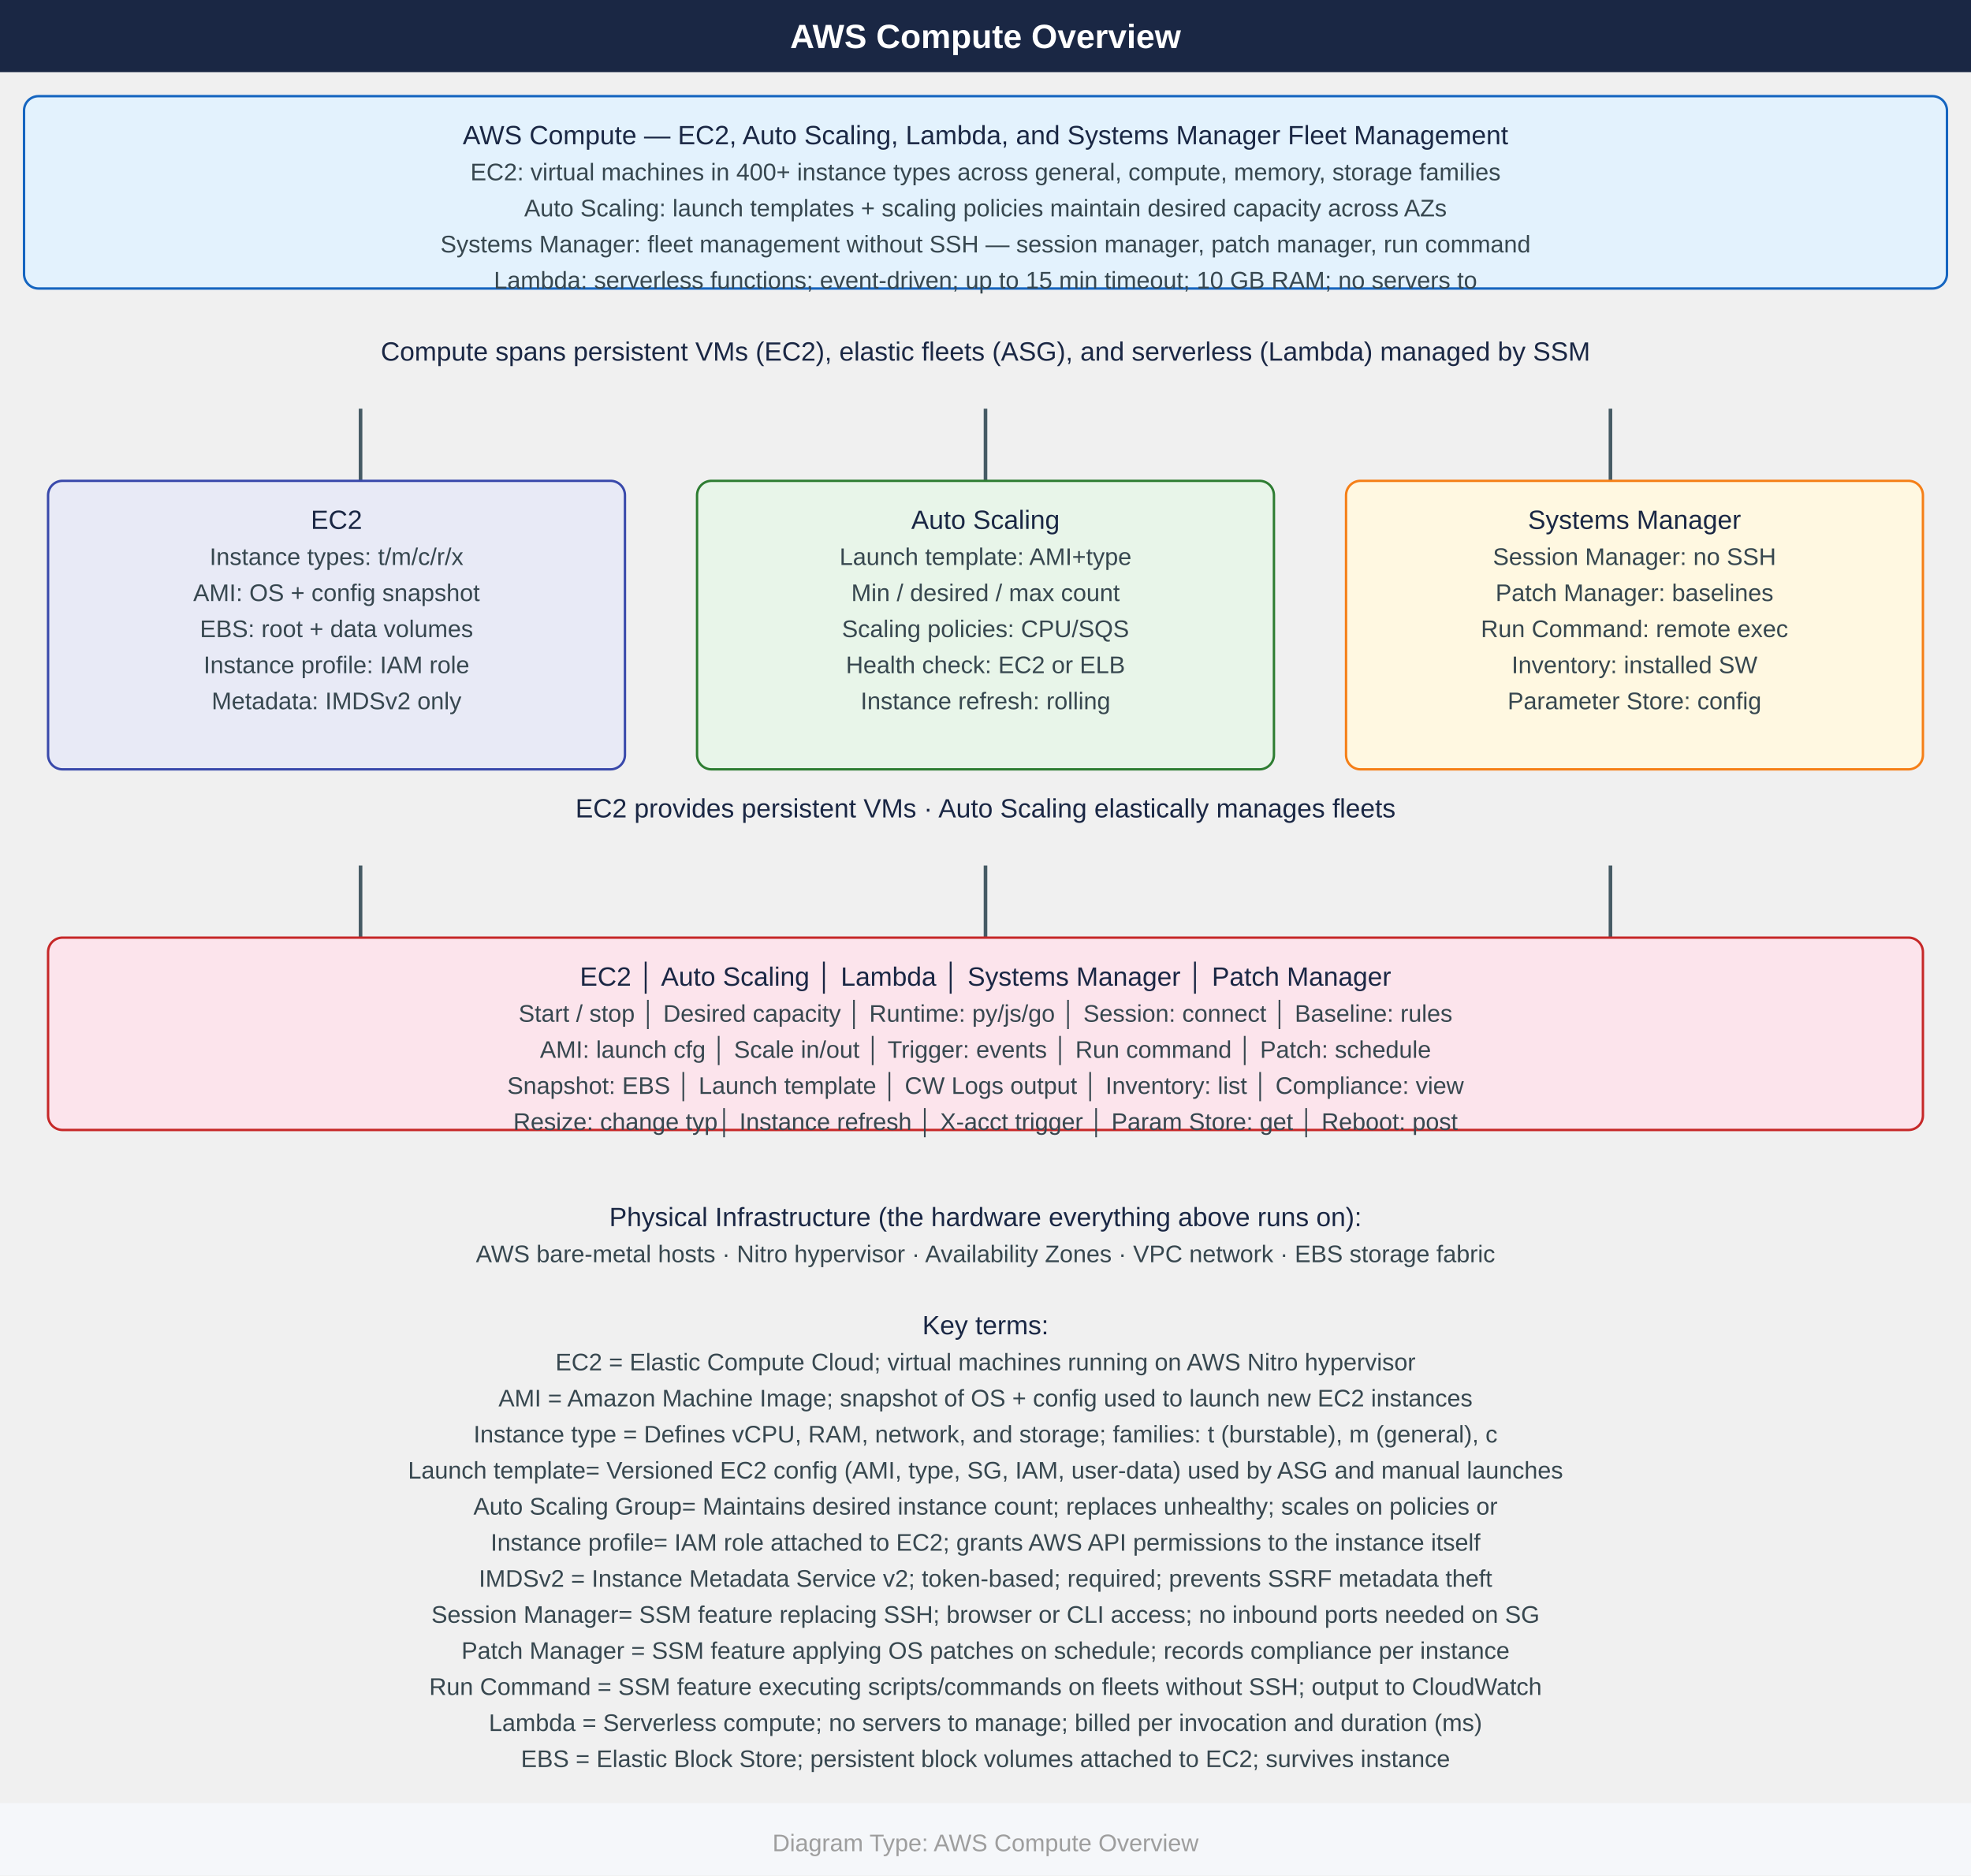
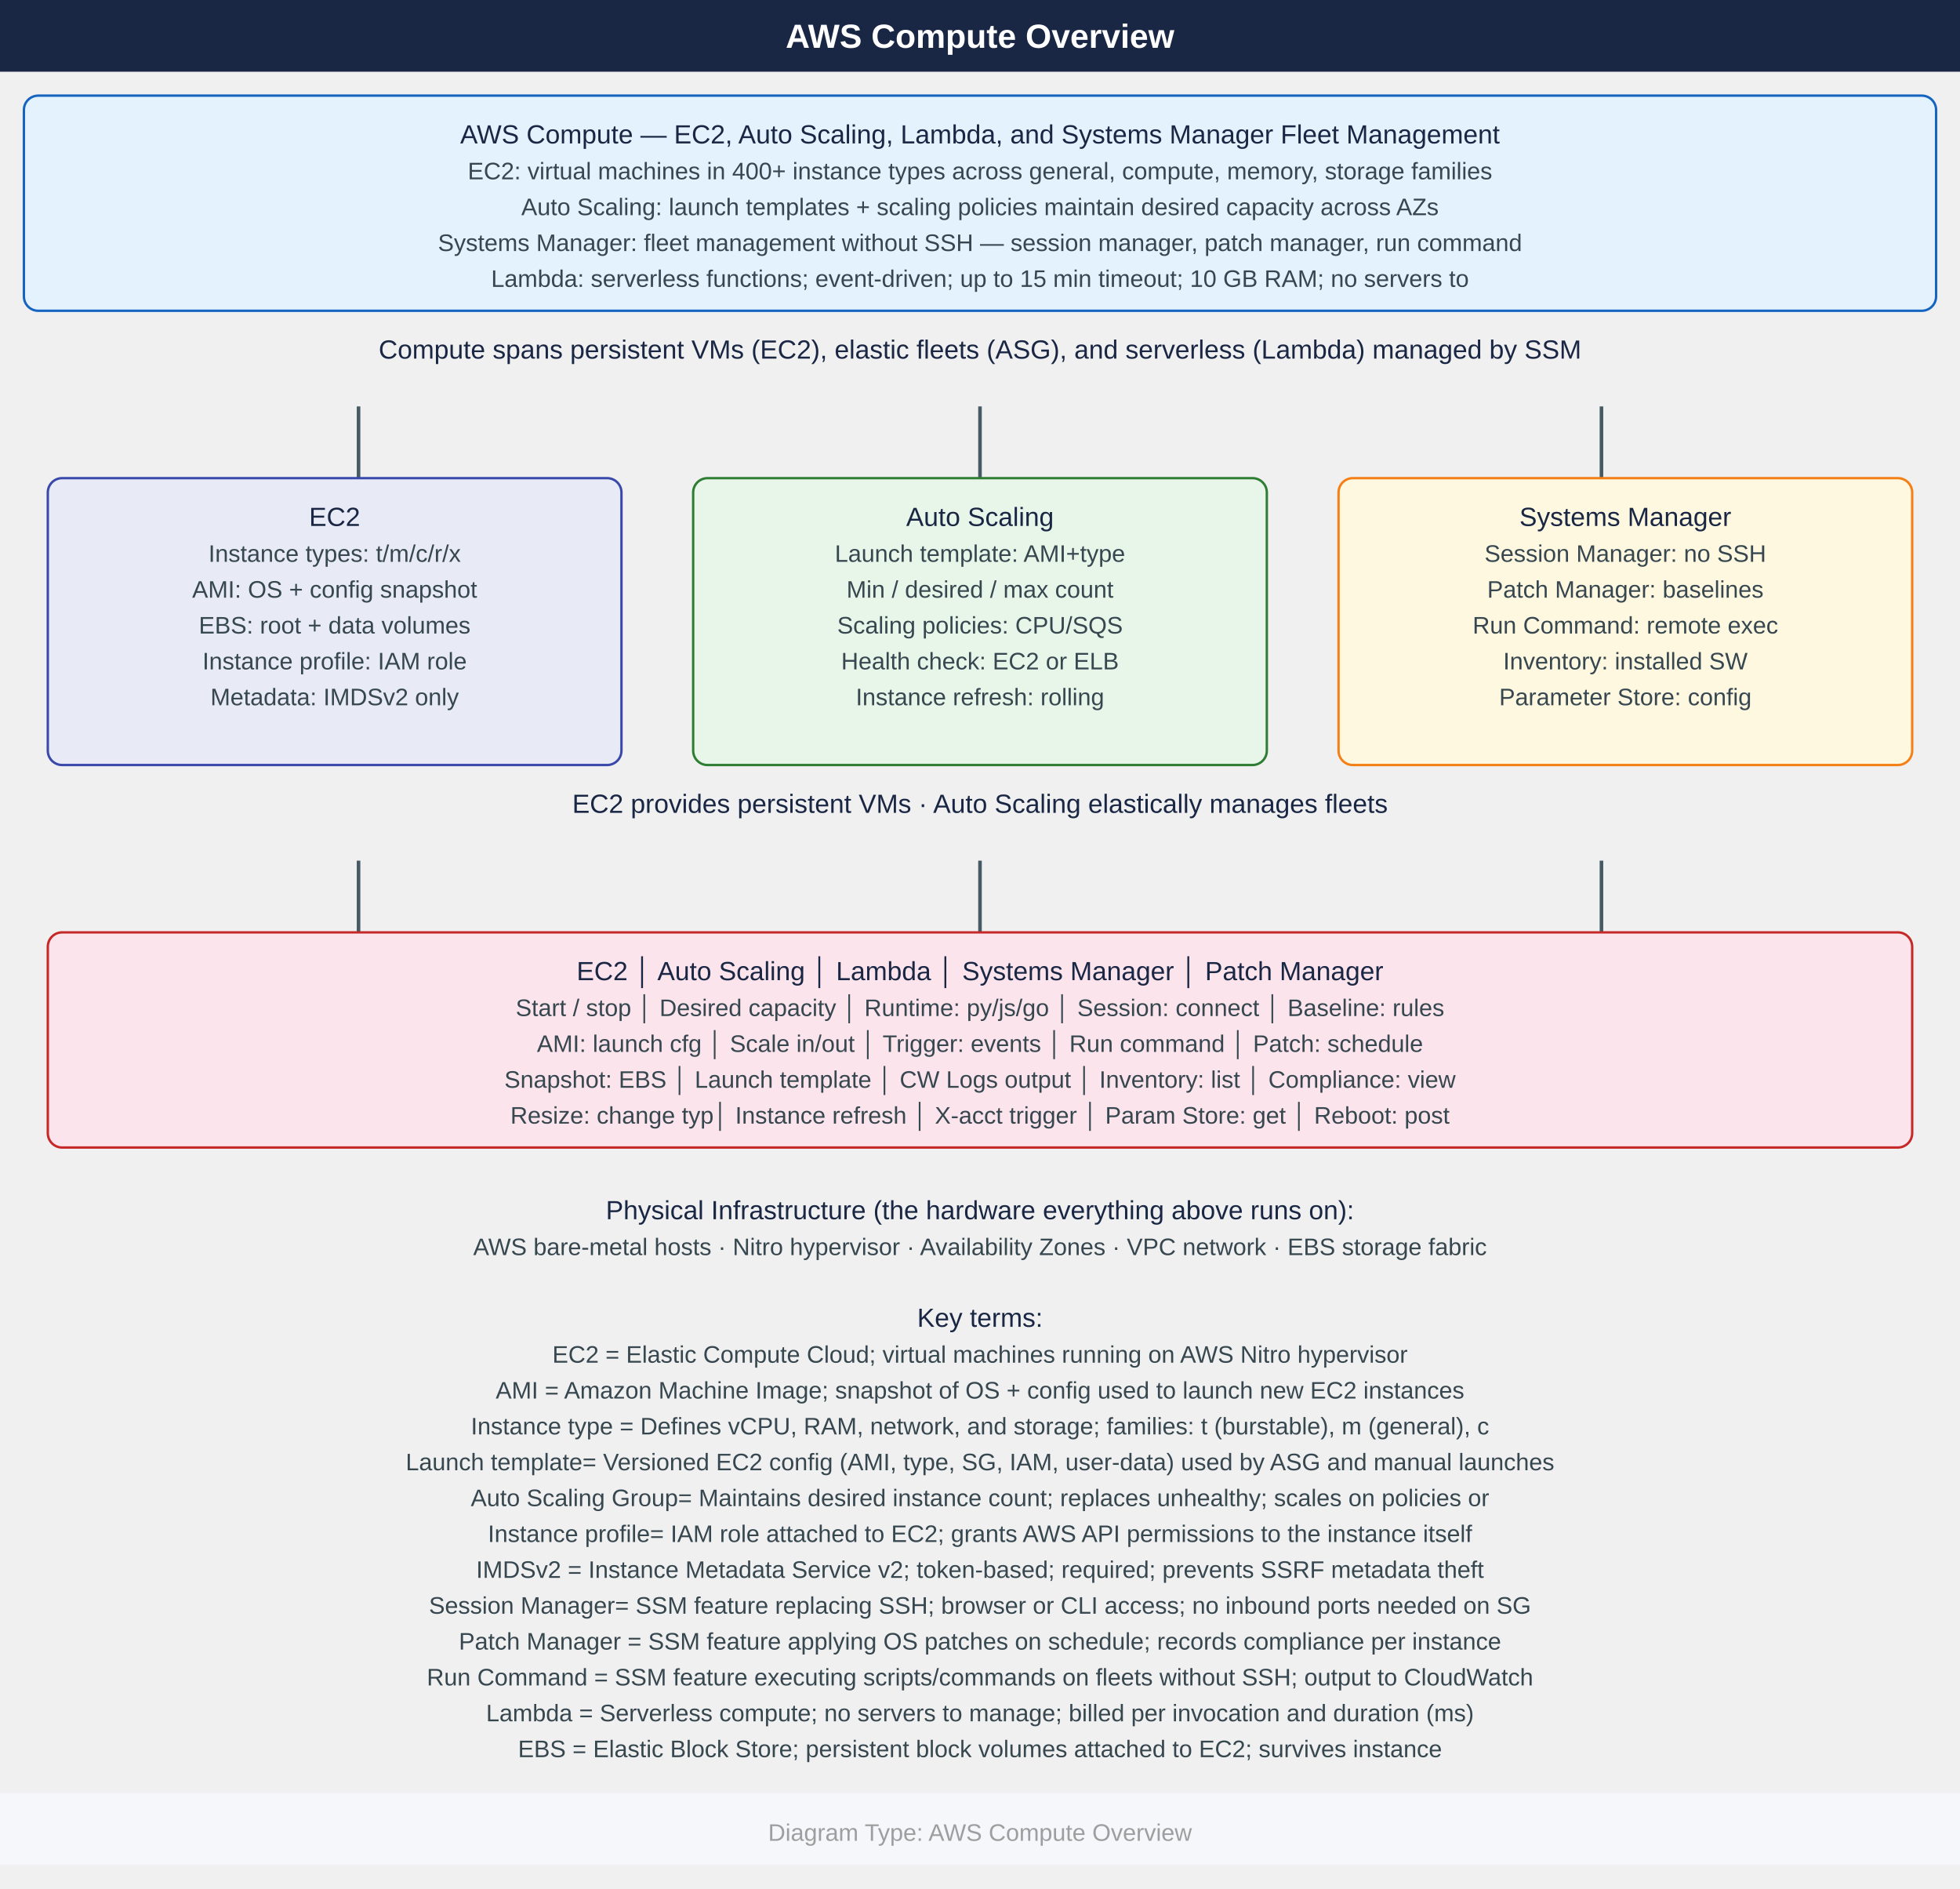
- <svg xmlns="http://www.w3.org/2000/svg" width="820" height="780" viewBox="0 0 820 780">
+ <svg xmlns="http://www.w3.org/2000/svg" width="820" height="790" viewBox="0 0 820 790">
  <defs>
    <marker id="arrowhead" markerWidth="10" markerHeight="7" refX="0" refY="3.5" orient="auto">
      <polygon points="0 0, 10 3.5, 0 7" fill="#455a64" />
    </marker>
  </defs>
  <rect x="0" y="0" width="820" height="30" fill="#1a2744" />
  <text x="410" y="20" font-family="Arial,Helvetica,sans-serif" font-size="14" font-weight="bold" fill="#ffffff" text-anchor="middle">
    AWS Compute Overview
  </text>
-   <rect x="10" y="40" width="800" height="80" rx="6" fill="#e3f2fd" stroke="#1565c0" />
+   <rect x="10" y="40" width="800" height="90" rx="6" fill="#e3f2fd" stroke="#1565c0" />
  <text x="410" y="60" font-family="Arial,Helvetica,sans-serif" font-size="11" fill="#1a2744" text-anchor="middle">
    AWS Compute — EC2, Auto Scaling, Lambda, and Systems Manager Fleet Management
  </text>
  <text x="410" y="75" font-family="Arial,Helvetica,sans-serif" font-size="10" fill="#37474f" text-anchor="middle">
    EC2: virtual machines in 400+ instance types across general, compute, memory, storage families
  </text>
  <text x="410" y="90" font-family="Arial,Helvetica,sans-serif" font-size="10" fill="#37474f" text-anchor="middle">
    Auto Scaling: launch templates + scaling policies maintain desired capacity across AZs
  </text>
  <text x="410" y="105" font-family="Arial,Helvetica,sans-serif" font-size="10" fill="#37474f" text-anchor="middle">
    Systems Manager: fleet management without SSH — session manager, patch manager, run command
  </text>
  <text x="410" y="120" font-family="Arial,Helvetica,sans-serif" font-size="10" fill="#37474f" text-anchor="middle">
    Lambda: serverless functions; event-driven; up to 15 min timeout; 10 GB RAM; no servers to
  </text>
  <text x="410" y="150" font-family="Arial,Helvetica,sans-serif" font-size="11" fill="#1a2744" text-anchor="middle">
    Compute spans persistent VMs (EC2), elastic fleets (ASG), and serverless (Lambda) managed by SSM
  </text>
  <line x1="150" y1="170" x2="150" y2="200" stroke="#455a64" stroke-width="1.5" marker-end="url(#arrowhead)" />
  <line x1="410" y1="170" x2="410" y2="200" stroke="#455a64" stroke-width="1.5" marker-end="url(#arrowhead)" />
  <line x1="670" y1="170" x2="670" y2="200" stroke="#455a64" stroke-width="1.5" marker-end="url(#arrowhead)" />
  <rect x="20" y="200" width="240" height="120" rx="6" fill="#e8eaf6" stroke="#3949ab" />
  <text x="140" y="220" font-family="Arial,Helvetica,sans-serif" font-size="11" fill="#1a2744" text-anchor="middle">
    EC2
  </text>
  <text x="140" y="235" font-family="Arial,Helvetica,sans-serif" font-size="10" fill="#37474f" text-anchor="middle">
    Instance types: t/m/c/r/x
  </text>
  <text x="140" y="250" font-family="Arial,Helvetica,sans-serif" font-size="10" fill="#37474f" text-anchor="middle">
    AMI: OS + config snapshot
  </text>
  <text x="140" y="265" font-family="Arial,Helvetica,sans-serif" font-size="10" fill="#37474f" text-anchor="middle">
    EBS: root + data volumes
  </text>
  <text x="140" y="280" font-family="Arial,Helvetica,sans-serif" font-size="10" fill="#37474f" text-anchor="middle">
    Instance profile: IAM role
  </text>
  <text x="140" y="295" font-family="Arial,Helvetica,sans-serif" font-size="10" fill="#37474f" text-anchor="middle">
    Metadata: IMDSv2 only
  </text>
  <rect x="290" y="200" width="240" height="120" rx="6" fill="#e8f5e9" stroke="#2e7d32" />
  <text x="410" y="220" font-family="Arial,Helvetica,sans-serif" font-size="11" fill="#1a2744" text-anchor="middle">
    Auto Scaling
  </text>
  <text x="410" y="235" font-family="Arial,Helvetica,sans-serif" font-size="10" fill="#37474f" text-anchor="middle">
    Launch template: AMI+type
  </text>
  <text x="410" y="250" font-family="Arial,Helvetica,sans-serif" font-size="10" fill="#37474f" text-anchor="middle">
    Min / desired / max count
  </text>
  <text x="410" y="265" font-family="Arial,Helvetica,sans-serif" font-size="10" fill="#37474f" text-anchor="middle">
    Scaling policies: CPU/SQS
  </text>
  <text x="410" y="280" font-family="Arial,Helvetica,sans-serif" font-size="10" fill="#37474f" text-anchor="middle">
    Health check: EC2 or ELB
  </text>
  <text x="410" y="295" font-family="Arial,Helvetica,sans-serif" font-size="10" fill="#37474f" text-anchor="middle">
    Instance refresh: rolling
  </text>
  <rect x="560" y="200" width="240" height="120" rx="6" fill="#fff8e1" stroke="#f57f17" />
  <text x="680" y="220" font-family="Arial,Helvetica,sans-serif" font-size="11" fill="#1a2744" text-anchor="middle">
    Systems Manager
  </text>
  <text x="680" y="235" font-family="Arial,Helvetica,sans-serif" font-size="10" fill="#37474f" text-anchor="middle">
    Session Manager: no SSH
  </text>
  <text x="680" y="250" font-family="Arial,Helvetica,sans-serif" font-size="10" fill="#37474f" text-anchor="middle">
    Patch Manager: baselines
  </text>
  <text x="680" y="265" font-family="Arial,Helvetica,sans-serif" font-size="10" fill="#37474f" text-anchor="middle">
    Run Command: remote exec
  </text>
  <text x="680" y="280" font-family="Arial,Helvetica,sans-serif" font-size="10" fill="#37474f" text-anchor="middle">
    Inventory: installed SW
  </text>
  <text x="680" y="295" font-family="Arial,Helvetica,sans-serif" font-size="10" fill="#37474f" text-anchor="middle">
    Parameter Store: config
  </text>
  <text x="410" y="340" font-family="Arial,Helvetica,sans-serif" font-size="11" fill="#1a2744" text-anchor="middle">
    EC2 provides persistent VMs · Auto Scaling elastically manages fleets
  </text>
  <line x1="150" y1="360" x2="150" y2="390" stroke="#455a64" stroke-width="1.5" marker-end="url(#arrowhead)" />
  <line x1="410" y1="360" x2="410" y2="390" stroke="#455a64" stroke-width="1.5" marker-end="url(#arrowhead)" />
  <line x1="670" y1="360" x2="670" y2="390" stroke="#455a64" stroke-width="1.5" marker-end="url(#arrowhead)" />
-   <rect x="20" y="390" width="780" height="80" rx="6" fill="#fce4ec" stroke="#c62828" />
+   <rect x="20" y="390" width="780" height="90" rx="6" fill="#fce4ec" stroke="#c62828" />
  <text x="410" y="410" font-family="Arial,Helvetica,sans-serif" font-size="11" fill="#1a2744" text-anchor="middle">
    EC2        │   Auto Scaling   │       Lambda      │ Systems Manager  │  Patch Manager
  </text>
  <text x="410" y="425" font-family="Arial,Helvetica,sans-serif" font-size="10" fill="#37474f" text-anchor="middle">
    Start / stop   │ Desired capacity │ Runtime: py/js/go │ Session: connect │ Baseline: rules
  </text>
  <text x="410" y="440" font-family="Arial,Helvetica,sans-serif" font-size="10" fill="#37474f" text-anchor="middle">
    AMI: launch cfg  │   Scale in/out   │  Trigger: events  │   Run command    │ Patch: schedule
  </text>
  <text x="410" y="455" font-family="Arial,Helvetica,sans-serif" font-size="10" fill="#37474f" text-anchor="middle">
    Snapshot: EBS   │ Launch template  │   CW Logs output  │ Inventory: list  │ Compliance: view
  </text>
  <text x="410" y="470" font-family="Arial,Helvetica,sans-serif" font-size="10" fill="#37474f" text-anchor="middle">
    Resize: change typ│ Instance refresh │   X-acct trigger  │ Param Store: get │   Reboot: post
  </text>
  <text x="410" y="510" font-family="Arial,Helvetica,sans-serif" font-size="11" fill="#1a2744" text-anchor="middle">
    Physical Infrastructure (the hardware everything above runs on):
  </text>
  <text x="410" y="525" font-family="Arial,Helvetica,sans-serif" font-size="10" fill="#37474f" text-anchor="middle">
    AWS bare-metal hosts · Nitro hypervisor · Availability Zones · VPC network · EBS storage fabric
  </text>
  <text x="410" y="555" font-family="Arial,Helvetica,sans-serif" font-size="11" fill="#1a2744" text-anchor="middle">
    Key terms:
  </text>
  <text x="410" y="570" font-family="Arial,Helvetica,sans-serif" font-size="10" fill="#37474f" text-anchor="middle">
    EC2            = Elastic Compute Cloud; virtual machines running on AWS Nitro hypervisor
  </text>
  <text x="410" y="585" font-family="Arial,Helvetica,sans-serif" font-size="10" fill="#37474f" text-anchor="middle">
    AMI            = Amazon Machine Image; snapshot of OS + config used to launch new EC2 instances
  </text>
  <text x="410" y="600" font-family="Arial,Helvetica,sans-serif" font-size="10" fill="#37474f" text-anchor="middle">
    Instance type  = Defines vCPU, RAM, network, and storage; families: t (burstable), m (general), c
  </text>
  <text x="410" y="615" font-family="Arial,Helvetica,sans-serif" font-size="10" fill="#37474f" text-anchor="middle">
    Launch template= Versioned EC2 config (AMI, type, SG, IAM, user-data) used by ASG and manual launches
  </text>
  <text x="410" y="630" font-family="Arial,Helvetica,sans-serif" font-size="10" fill="#37474f" text-anchor="middle">
    Auto Scaling Group= Maintains desired instance count; replaces unhealthy; scales on policies or
  </text>
  <text x="410" y="645" font-family="Arial,Helvetica,sans-serif" font-size="10" fill="#37474f" text-anchor="middle">
    Instance profile= IAM role attached to EC2; grants AWS API permissions to the instance itself
  </text>
  <text x="410" y="660" font-family="Arial,Helvetica,sans-serif" font-size="10" fill="#37474f" text-anchor="middle">
    IMDSv2         = Instance Metadata Service v2; token-based; required; prevents SSRF metadata theft
  </text>
  <text x="410" y="675" font-family="Arial,Helvetica,sans-serif" font-size="10" fill="#37474f" text-anchor="middle">
    Session Manager= SSM feature replacing SSH; browser or CLI access; no inbound ports needed on SG
  </text>
  <text x="410" y="690" font-family="Arial,Helvetica,sans-serif" font-size="10" fill="#37474f" text-anchor="middle">
    Patch Manager  = SSM feature applying OS patches on schedule; records compliance per instance
  </text>
  <text x="410" y="705" font-family="Arial,Helvetica,sans-serif" font-size="10" fill="#37474f" text-anchor="middle">
    Run Command    = SSM feature executing scripts/commands on fleets without SSH; output to CloudWatch
  </text>
  <text x="410" y="720" font-family="Arial,Helvetica,sans-serif" font-size="10" fill="#37474f" text-anchor="middle">
    Lambda         = Serverless compute; no servers to manage; billed per invocation and duration (ms)
  </text>
  <text x="410" y="735" font-family="Arial,Helvetica,sans-serif" font-size="10" fill="#37474f" text-anchor="middle">
    EBS            = Elastic Block Store; persistent block volumes attached to EC2; survives instance
  </text>
  <rect x="0" y="750" width="820" height="30" fill="#f5f7fa" />
  <text x="410" y="770" font-family="Arial,Helvetica,sans-serif" font-size="10" fill="#9e9e9e" text-anchor="middle">
    Diagram Type: AWS Compute Overview
  </text>
</svg>
